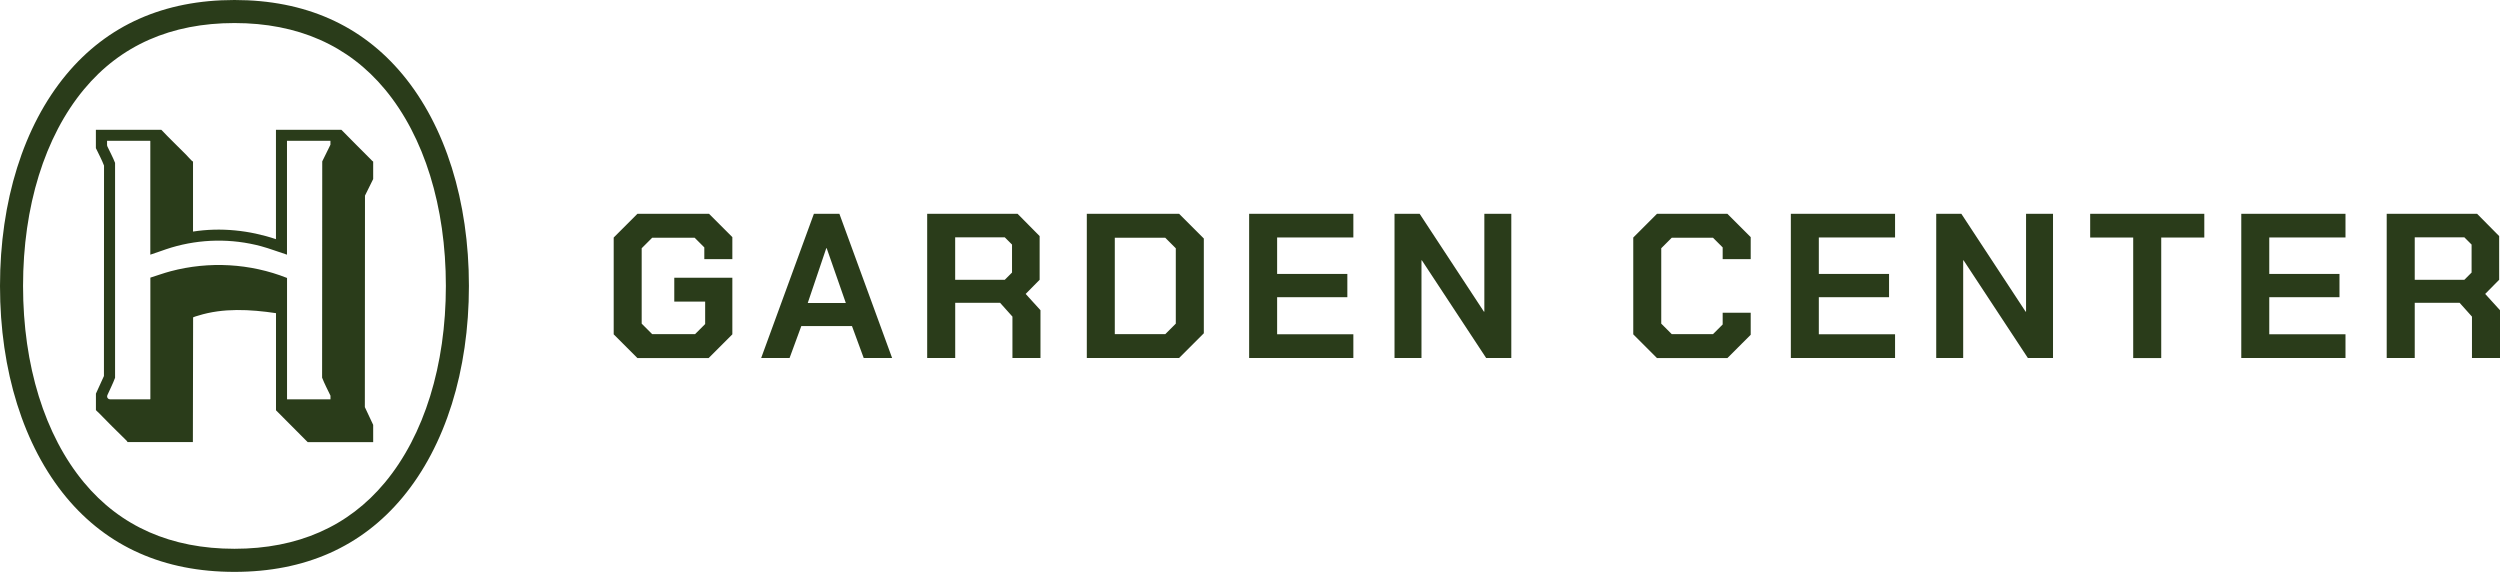
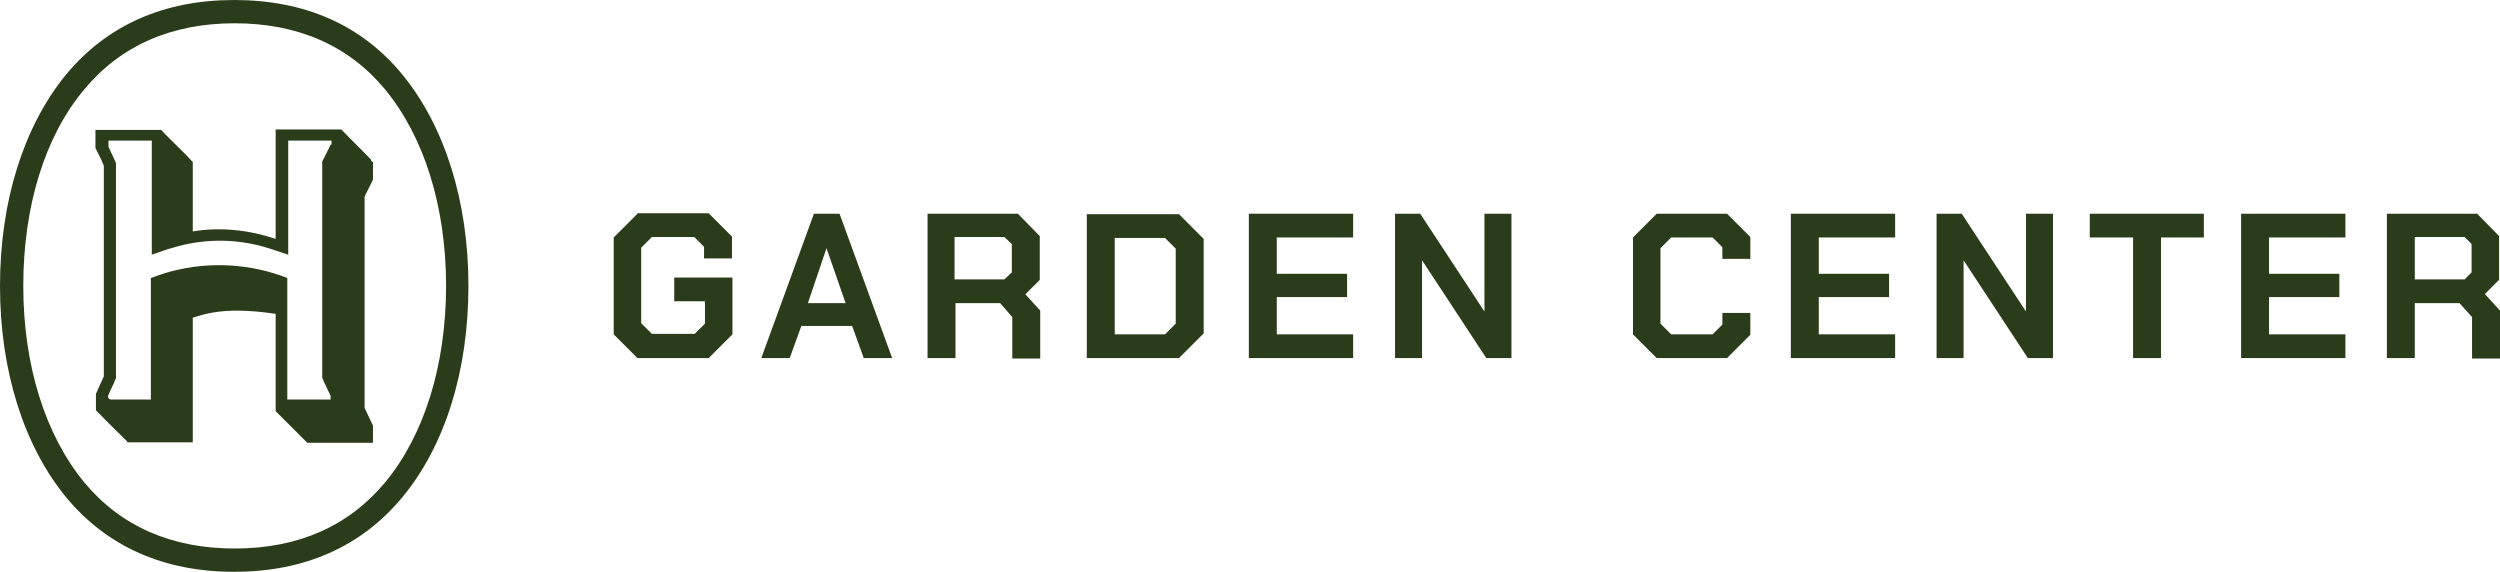
- <svg xmlns="http://www.w3.org/2000/svg" id="Layer_2" data-name="Layer 2" viewBox="0 0 536.87 122.81">
-   <defs>
-     <style>
-       .cls-1 {
-         fill: #2a3c1a;
-       }
-     </style>
-   </defs>
-   <g id="Layer_1-2" data-name="Layer 1">
-     <path class="cls-1" d="M384.58,76.88h22.38v-5.09h-16.37v-7.96h15.08v-5h-15.08v-7.83h16.37v-5.09h-22.38v30.96ZM174.78,45.92l-11.32,30.96h6.1l2.52-6.86h10.88l2.52,6.86h6.1l-11.32-30.96h-5.48ZM173.46,65.07l3.98-11.77h.09l4.11,11.77h-8.18ZM355.83,45.92l-5.09,5.09v20.79l5.09,5.09h15.13l5-5v-4.73h-6.02v2.52l-2.08,2.08h-8.85l-2.26-2.26v-16.19l2.26-2.26h8.85l2.08,2.08v2.52h6.02v-4.73l-5-5h-15.13ZM481.31,76.88h22.38v-5.09h-16.37v-7.96h15.08v-5h-15.08v-7.83h16.37v-5.09h-22.38v30.96ZM533.68,63.13l3.01-3.05v-9.38l-4.73-4.78h-19.42v30.96h6.02v-11.85h9.64l2.65,2.96v8.89h6.02v-10.26l-3.18-3.5ZM530.77,58.53l-1.55,1.55h-10.66v-9.11h10.66l1.55,1.55v6.02ZM435.09,66.93h-.09l-13.8-21.01h-5.4v30.96h5.79v-20.97h.09l13.8,20.97h5.4v-30.96h-5.79v21.01ZM136.88,45.92l-5.09,5.09v20.79l5.09,5.09h15.3l5.09-5.09v-12.16h-12.47v5.13h6.63v4.82l-2.17,2.17h-9.2l-2.26-2.26v-16.19l2.26-2.26h9.11l2.08,2.08v2.52h6.02v-4.73l-5-5h-15.39ZM268.25,76.88h22.38v-5.09h-16.37v-7.96h15.08v-5h-15.08v-7.83h16.37v-5.09h-22.38v30.96ZM318.76,66.93h-.09l-13.8-21.01h-5.4v30.96h5.79v-20.97h.09l13.8,20.97h5.4v-30.96h-5.79v21.01ZM223.26,60.08v-9.38l-4.73-4.78h-19.42v30.96h6.02v-11.85h9.64l2.65,2.96v8.89h6.02v-10.26l-3.18-3.5,3.01-3.05ZM217.33,58.53l-1.55,1.55h-10.66v-9.11h10.66l1.55,1.55v6.02ZM233.39,45.92v30.96h19.82l5.31-5.31v-20.35l-5.31-5.31h-19.82ZM252.5,69.5l-2.26,2.26h-10.84v-20.7h10.84l2.26,2.26v16.19ZM448.85,51.01h9.25v25.88h6.02v-25.88h9.25v-5.09h-24.51v5.09ZM50.35,0c-15.14,0-27.29,5.39-36.12,16.02C5.05,27.07,0,43.19,0,61.4s5.05,34.33,14.23,45.39c8.83,10.63,20.98,16.02,36.12,16.02s27.29-5.39,36.12-16.02c9.18-11.05,14.23-27.17,14.23-45.39s-5.05-34.33-14.23-45.39C77.65,5.39,65.49,0,50.35,0ZM82.66,103.62c-7.84,9.44-18.71,14.23-32.31,14.23s-24.47-4.79-32.31-14.23c-8.44-10.16-13.09-25.16-13.09-42.22s4.65-32.06,13.09-42.22c7.84-9.44,18.71-14.23,32.31-14.23s24.47,4.79,32.31,14.23c8.44,10.16,13.09,25.16,13.09,42.22s-4.65,32.06-13.09,42.22ZM79.74,34.34c-2.14-2.15-4.31-4.3-6.42-6.46h-14.06v23.48c-5.69-1.91-11.86-2.56-17.81-1.63v-15.04s-.18-.09-.2-.11c-.42-.39-.89-.95-1.29-1.36-1.76-1.78-3.6-3.53-5.31-5.34h-14.06v3.93c.59,1.24,1.26,2.47,1.75,3.75l-.02,45.19-1.72,3.78v3.54c0,.05.49.47.57.55,1.91,1.96,3.85,3.91,5.82,5.82.15.14.33.31.41.5h14.02l.05-26.76s.04-.04.06-.06c.16-.1.82-.27,1.04-.34,5.35-1.68,11.15-1.35,16.7-.53h0v20.86s6.81,6.84,6.81,6.84h14.06v-3.71l-1.79-3.81.03-45.42,1.76-3.56v-3.75c-.14-.07-.28-.23-.39-.34ZM70.96,31.08l-1.76,3.58-.03,46.44c.51,1.32,1.19,2.59,1.8,3.87v.79h-9.33v-26.07c-7.92-3.14-16.75-3.63-25-1.44-1.47.39-2.9.92-4.35,1.37v26.07l-.06.06h-8.61c-.34,0-.62-.28-.62-.62,0-.09.02-.17.05-.25.55-1.25,1.19-2.47,1.66-3.75v-46.15c-.46-1.19-1.08-2.33-1.63-3.49-.06-.12-.09-.25-.09-.38v-.88h9.23l.06.06v24.4c1.52-.48,3-1.07,4.52-1.53,6.26-1.87,12.93-1.98,19.25-.29,1.89.51,3.71,1.23,5.58,1.82,0,0,0,0,0,0v-24.46h9.33v.84Z" />
+ <svg xmlns="http://www.w3.org/2000/svg" id="a" viewBox="0 0 536.9 122.8">
+   <g id="b">
+     <path d="M384.6,76.9h22.4v-5.1h-16.4v-8h15.1v-5h-15.1v-7.8h16.4v-5.1h-22.4v31h0ZM174.8,45.9l-11.3,31h6.1l2.5-6.9h10.9l2.5,6.9h6.1l-11.3-31h-5.5ZM173.5,65.1l4-11.8h0l4.1,11.8h-8.2,0ZM355.8,45.9l-5.1,5.1v20.8l5.1,5.1h15.1l5-5v-4.7h-6v2.5l-2.1,2.1h-8.9l-2.3-2.3v-16.2l2.3-2.3h8.9l2.1,2.1v2.5h6v-4.7l-5-5s-15.1,0-15.1,0ZM481.3,76.9h22.4v-5.1h-16.4v-8h15.1v-5h-15.1v-7.8h16.4v-5.1h-22.4v31h0ZM533.7,63.1l3-3v-9.4l-4.7-4.8h-19.4v31h6v-11.8h9.6l2.7,3v8.9h6v-10.3l-3.2-3.5h0ZM530.8,58.5l-1.5,1.5h-10.7v-9.1h10.7l1.5,1.5v6h0ZM435.1,66.9h0l-13.8-21h-5.4v31h5.8v-21h0l13.8,21h5.4v-31h-5.8v21ZM136.9,45.9l-5.1,5.1v20.8l5.1,5.1h15.3l5.1-5.1v-12.2h-12.5v5.1h6.6v4.8l-2.2,2.2h-9.2l-2.3-2.3v-16.2l2.3-2.3h9.1l2.1,2.1v2.5h6v-4.7l-5-5h-15.4ZM268.2,76.9h22.4v-5.1h-16.4v-8h15.1v-5h-15.1v-7.8h16.4v-5.1h-22.4v31h0ZM318.8,66.9h0l-13.8-21h-5.4v31h5.8v-21h0l13.8,21h5.4v-31h-5.8v21ZM223.3,60.1v-9.4l-4.7-4.8h-19.4v31h6v-11.8h9.6l2.6,3v8.9h6v-10.3l-3.2-3.5,3-3h0ZM217.3,58.5l-1.6,1.5h-10.7v-9.1h10.7l1.6,1.5v6h0ZM233.4,45.9v31h19.8l5.3-5.3v-20.3l-5.3-5.3h-19.8,0ZM252.5,69.5l-2.3,2.3h-10.8v-20.7h10.8l2.3,2.3v16.2h0ZM448.9,51h9.2v25.9h6v-25.9h9.2v-5.1h-24.5v5.1h0ZM50.3,0c-15.1,0-27.3,5.4-36.1,16C5.1,27.1,0,43.2,0,61.4s5.1,34.3,14.2,45.4c8.8,10.6,21,16,36.1,16s27.3-5.4,36.1-16c9.2-11.1,14.2-27.2,14.2-45.4s-5.1-34.3-14.2-45.4C77.7,5.4,65.5,0,50.3,0ZM82.7,103.6c-7.8,9.4-18.7,14.2-32.3,14.2s-24.5-4.8-32.3-14.2c-8.4-10.2-13.1-25.2-13.1-42.2s4.6-32.1,13.1-42.2c7.8-9.4,18.7-14.2,32.3-14.2s24.5,4.8,32.3,14.2c8.4,10.2,13.1,25.2,13.1,42.2s-4.7,32.1-13.1,42.2ZM79.7,34.3c-2.1-2.2-4.3-4.3-6.4-6.5h-14.1v23.5c-5.7-1.9-11.9-2.6-17.8-1.6v-15s-.2,0-.2-.1c-.4-.4-.9-1-1.3-1.4-1.8-1.8-3.6-3.5-5.3-5.3h-14.1v3.9c.6,1.2,1.3,2.5,1.8,3.8v45.2s-1.7,3.8-1.7,3.8v3.5c0,0,.5.5.6.6,1.9,2,3.9,3.9,5.8,5.8.1.1.3.3.4.5h14v-26.8s0,0,.1,0c.2,0,.8-.3,1-.3,5.3-1.7,11.2-1.3,16.7-.5h0v20.9l6.8,6.8h14.1v-3.7l-1.8-3.8v-45.4s1.8-3.6,1.8-3.6v-3.8c-.1,0-.3-.2-.4-.3h0ZM71,31.1l-1.8,3.6v46.4c.5,1.3,1.2,2.6,1.8,3.9v.8h-9.3v-26.1c-7.9-3.1-16.8-3.6-25-1.4-1.5.4-2.9.9-4.3,1.4v26.1h0c0,0-8.6,0-8.6,0-.3,0-.6-.3-.6-.6s0-.2,0-.2c.5-1.2,1.2-2.5,1.7-3.8v-46.2c-.5-1.2-1.1-2.3-1.6-3.5,0-.1,0-.2,0-.4v-.9h9.3v24.5c1.5-.5,3-1.1,4.5-1.5,6.3-1.9,12.9-2,19.2-.3,1.9.5,3.7,1.2,5.6,1.8h0v-24.5h9.3v.8h0Z" style="fill:#2a3c1a;" />
  </g>
</svg>
